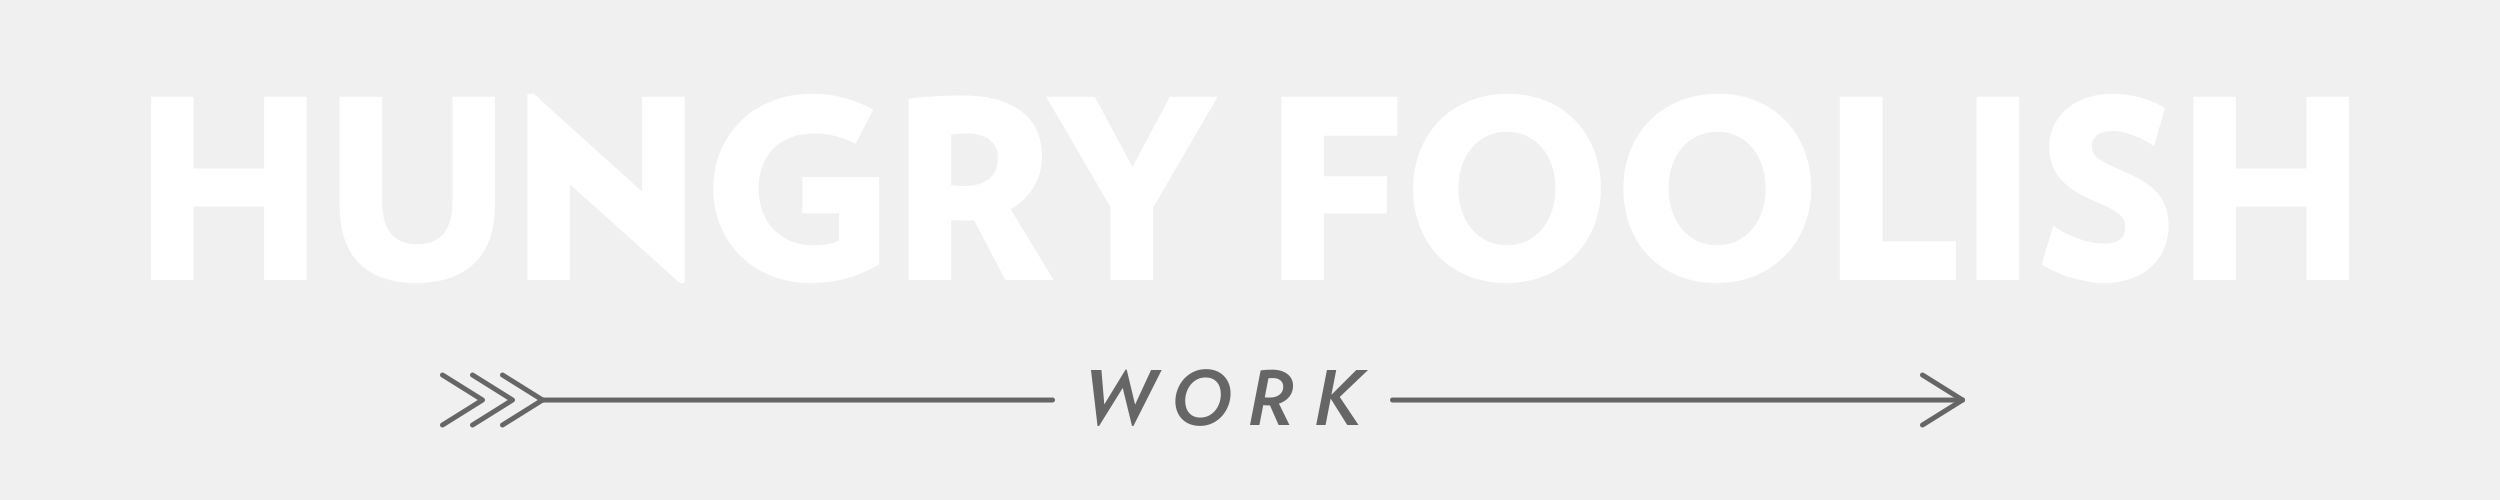
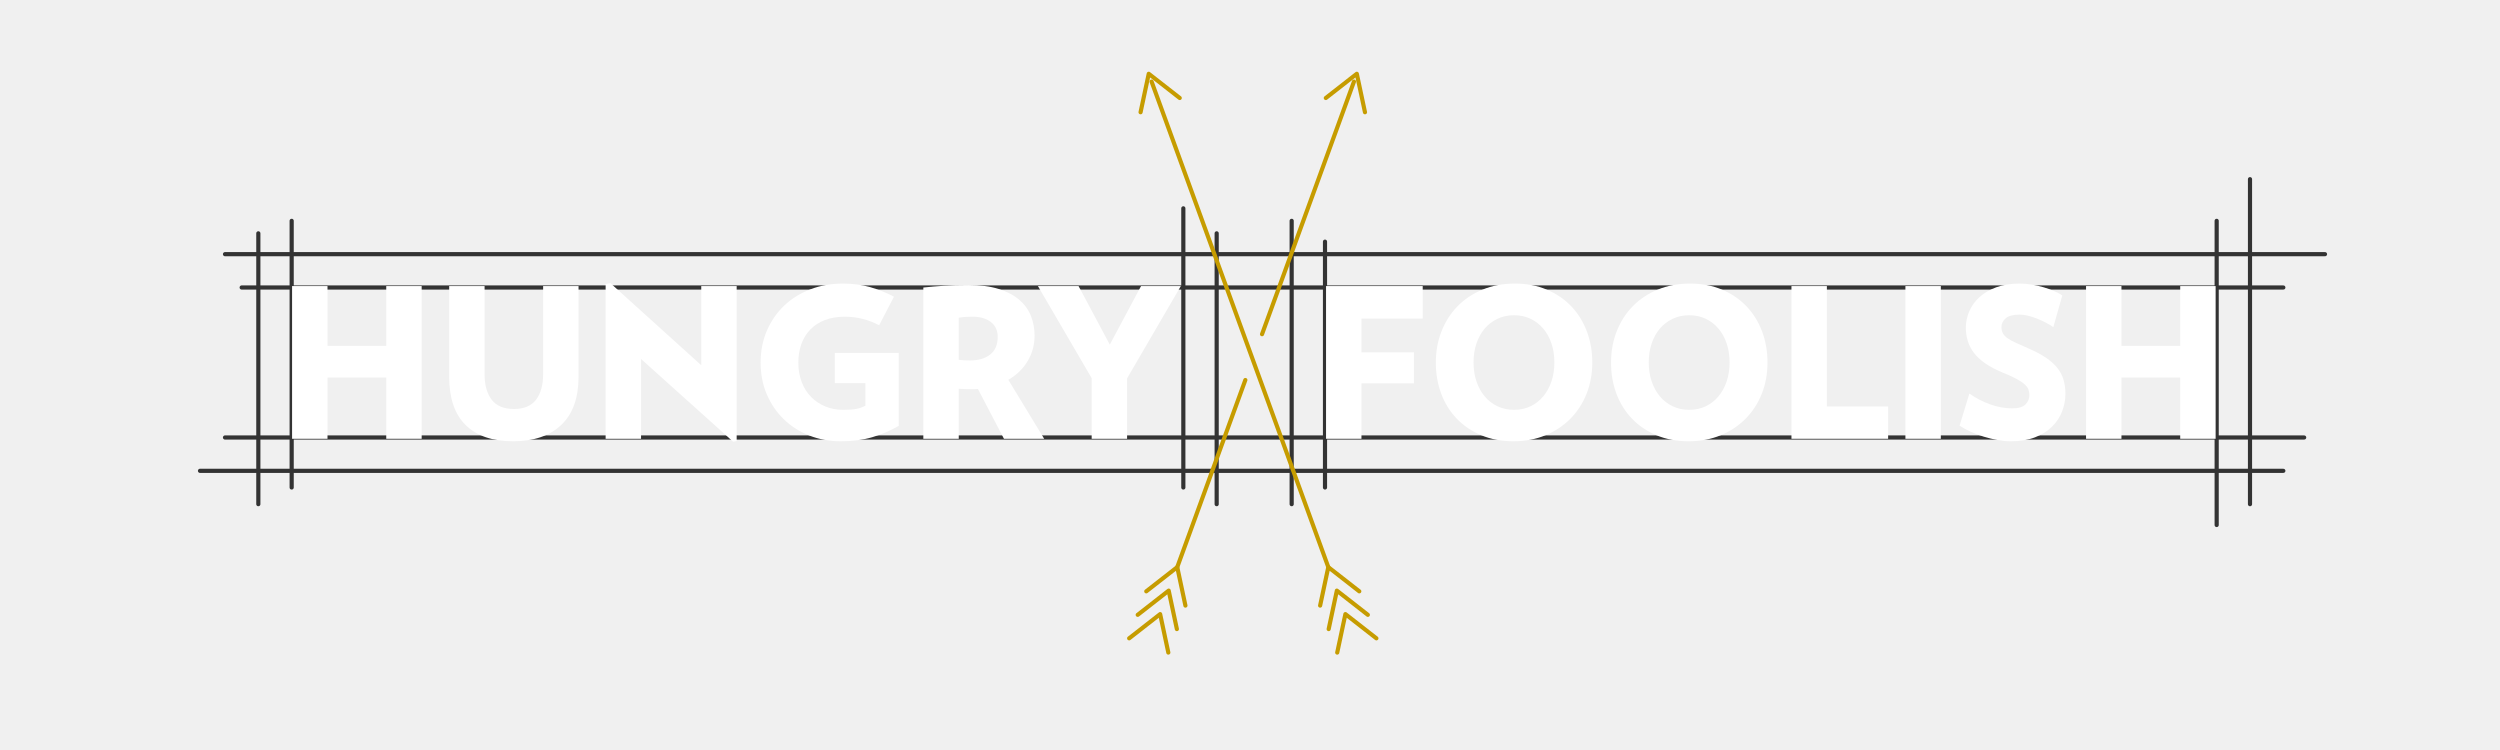
- <svg xmlns="http://www.w3.org/2000/svg" width="500px" height="100px" viewBox="0 0 500 100" version="1.1">
+ <svg xmlns="http://www.w3.org/2000/svg" width="600px" height="180px" viewBox="0 0 600 180" version="1.1">
  <style>
-         .arrow { 
-             stroke: #666;
-             stroke-linecap: round;
-             stroke-linejoin: round;
+         #lines {
+             stroke: #333;
        }
-         .work { 
-             fill: #666; 
-             fill-rule: nonzero;
+         #arrows {
+             stroke: #C69C00;
        }
-         .hungry { 
-             fill: #FFF; 
-             fill-rule: nonzero;
+         #name {
+             fill: #FFF;
        }
    </style>
  <g stroke="none" stroke-width="1" fill="none" fill-rule="evenodd">
-     <line class="arrow" x1="108.5" y1="80" x2="210.5" y2="80" />
-     <line class="arrow" x1="278.5" y1="80" x2="392.5" y2="80" />
-     <polyline class="arrow" points="384.5 85 392.5 80 384.5 75" />
-     <polyline class="arrow" points="88.5 85 96.5 80 88.5 75" />
-     <polyline class="arrow" points="94.5 85 102.5 80 94.5 75" />
-     <polyline class="arrow" points="100.5 85 108.5 80 100.5 75" />
-     <polygon class="work" points="226.69 85.18 226.405 85.21 224.545 77.59 219.805 85.21 219.505 85.18 218.2 74.005 220.285 74.005 220.855 80.89 225.115 73.915 225.34 73.915 227.02 80.92 230.215 74.005 232.33 74.005" />
-     <path class="work" d="M244.165,78.85 C244.165,77.81 243.893,76.99 243.347,76.39 C242.803,75.79 242.055,75.49 241.105,75.49 C240.515,75.49 239.972,75.612 239.477,75.858 C238.982,76.103 238.555,76.438 238.195,76.862 C237.835,77.287 237.553,77.782 237.347,78.347 C237.143,78.912 237.04,79.515 237.04,80.155 C237.04,81.185 237.31,82.002 237.85,82.608 C238.39,83.213 239.135,83.515 240.085,83.515 C240.675,83.515 241.22,83.392 241.72,83.147 C242.22,82.903 242.65,82.567 243.01,82.142 C243.37,81.718 243.653,81.222 243.857,80.657 C244.062,80.093 244.165,79.49 244.165,78.85 Z M246.115,78.73 C246.115,79.53 245.97,80.315 245.68,81.085 C245.39,81.855 244.98,82.545 244.45,83.155 C243.92,83.765 243.278,84.255 242.523,84.625 C241.768,84.995 240.925,85.18 239.995,85.18 C239.265,85.18 238.597,85.065 237.993,84.835 C237.387,84.605 236.87,84.275 236.44,83.845 C236.01,83.415 235.675,82.897 235.435,82.293 C235.195,81.688 235.075,81.01 235.075,80.26 C235.075,79.46 235.22,78.675 235.51,77.905 C235.8,77.135 236.21,76.448 236.74,75.843 C237.27,75.237 237.915,74.75 238.675,74.38 C239.435,74.01 240.28,73.825 241.21,73.825 C241.94,73.825 242.605,73.94 243.205,74.17 C243.805,74.4 244.32,74.73 244.75,75.16 C245.18,75.59 245.515,76.105 245.755,76.705 C245.995,77.305 246.115,77.98 246.115,78.73 Z" />
-     <path class="work" d="M256.645,77.365 C256.645,76.815 256.46,76.385 256.09,76.075 C255.72,75.765 255.21,75.61 254.56,75.61 C254.38,75.61 254.222,75.615 254.088,75.625 C253.952,75.635 253.815,75.655 253.675,75.685 L252.955,79.465 C253.135,79.485 253.3,79.498 253.45,79.502 C253.6,79.507 253.765,79.51 253.945,79.51 C254.765,79.51 255.42,79.317 255.91,78.933 C256.4,78.547 256.645,78.025 256.645,77.365 Z M258.61,77.17 C258.61,77.6 258.543,78 258.408,78.37 C258.272,78.74 258.08,79.078 257.83,79.382 C257.58,79.688 257.283,79.953 256.938,80.177 C256.592,80.403 256.21,80.585 255.79,80.725 L257.89,85 L255.715,85 L253.99,81.07 C253.96,81.08 253.915,81.085 253.855,81.085 C253.795,81.085 253.75,81.085 253.72,81.085 C253.53,81.085 253.347,81.08 253.173,81.07 C252.998,81.06 252.825,81.045 252.655,81.025 L251.875,85 L250,85 L252.13,74.08 C252.46,74.03 252.81,73.993 253.18,73.968 C253.55,73.942 253.97,73.93 254.44,73.93 C255.09,73.93 255.673,74.007 256.188,74.162 C256.702,74.317 257.14,74.535 257.5,74.815 C257.86,75.095 258.135,75.435 258.325,75.835 C258.515,76.235 258.61,76.68 258.61,77.17 Z" />
-     <polygon class="work" points="267.95 79.39 271.7 85 269.45 85 266.135 79.72 265.115 85 263.24 85 265.385 74.005 267.245 74.005 266.285 78.955 271.25 74.005 273.605 74.005" />
-     <polygon class="hungry" points="52.825 56 52.825 41.3 38.725 41.3 38.725 56 30.225 56 30.225 19.35 38.725 19.35 38.725 33.7 52.825 33.7 52.825 19.35 61.325 19.35 61.325 56" />
-     <path class="hungry" d="M98.975,41.1 C98.975,46.2 97.592,50.058 94.825,52.675 C92.058,55.292 88.208,56.6 83.275,56.6 C78.308,56.6 74.508,55.3 71.875,52.7 C69.242,50.1 67.925,46.233 67.925,41.1 L67.925,19.35 L76.425,19.35 L76.425,40.5 C76.425,43.1 76.992,45.142 78.125,46.625 C79.258,48.108 81.042,48.85 83.475,48.85 C85.875,48.85 87.642,48.108 88.775,46.625 C89.908,45.142 90.475,43.1 90.475,40.5 L90.475,19.35 L98.975,19.35 L98.975,41.1 Z" />
-     <polygon class="hungry" points="136.075 56.7 113.975 36.85 113.975 56 105.475 56 105.475 18.85 106.625 18.65 128.425 38.35 128.425 19.35 136.925 19.35 136.925 56.55" />
-     <path class="hungry" d="M175.825,35.4 L175.825,52.9 C173.792,54.067 171.667,54.975 169.45,55.625 C167.233,56.275 164.725,56.6 161.925,56.6 C159.225,56.6 156.708,56.142 154.375,55.225 C152.042,54.308 150.008,53.017 148.275,51.35 C146.542,49.683 145.175,47.692 144.175,45.375 C143.175,43.058 142.675,40.5 142.675,37.7 C142.675,34.9 143.183,32.333 144.2,30 C145.217,27.667 146.608,25.667 148.375,24 C150.142,22.333 152.225,21.042 154.625,20.125 C157.025,19.208 159.608,18.75 162.375,18.75 C164.775,18.75 166.967,19.033 168.95,19.6 C170.933,20.167 172.842,20.933 174.675,21.9 L171.125,28.75 C168.492,27.383 165.758,26.7 162.925,26.7 C161.092,26.7 159.483,26.967 158.1,27.5 C156.717,28.033 155.55,28.792 154.6,29.775 C153.65,30.758 152.933,31.925 152.45,33.275 C151.967,34.625 151.725,36.1 151.725,37.7 C151.725,39.433 152,41.008 152.55,42.425 C153.1,43.842 153.858,45.033 154.825,46 C155.792,46.967 156.925,47.717 158.225,48.25 C159.525,48.783 160.925,49.05 162.425,49.05 C163.792,49.05 164.867,48.975 165.65,48.825 C166.433,48.675 167.158,48.417 167.825,48.05 L167.825,42.65 L160.475,42.65 L160.475,35.4 L175.825,35.4 Z" />
-     <path class="hungry" d="M199.575,31.55 C199.575,30.017 199.025,28.825 197.925,27.975 C196.825,27.125 195.358,26.7 193.525,26.7 C192.858,26.7 192.292,26.717 191.825,26.75 C191.358,26.783 190.825,26.85 190.225,26.95 L190.225,37.05 C190.792,37.117 191.258,37.158 191.625,37.175 C191.992,37.192 192.425,37.2 192.925,37.2 C194.958,37.2 196.575,36.725 197.775,35.775 C198.975,34.825 199.575,33.417 199.575,31.55 Z M201.075,56 L194.825,44.05 C194.558,44.083 194.317,44.1 194.1,44.1 C193.883,44.1 193.642,44.1 193.375,44.1 C192.742,44.1 192.208,44.092 191.775,44.075 C191.342,44.058 190.825,44.033 190.225,44 L190.225,56 L181.725,56 L181.725,19.7 C183.292,19.533 184.942,19.392 186.675,19.275 C188.408,19.158 190.358,19.1 192.525,19.1 C195.392,19.1 197.825,19.417 199.825,20.05 C201.825,20.683 203.467,21.55 204.75,22.65 C206.033,23.75 206.967,25.042 207.55,26.525 C208.133,28.008 208.425,29.583 208.425,31.25 C208.425,33.45 207.875,35.475 206.775,37.325 C205.675,39.175 204.125,40.683 202.125,41.85 L210.725,56 L201.075,56 Z" />
-     <polygon class="hungry" points="230.625 41.5 230.625 56 222.125 56 222.125 41.45 209.225 19.35 218.975 19.35 226.475 33.4 233.975 19.35 243.525 19.35" />
-     <polygon class="hungry" points="264.775 27.15 264.775 35.25 277.375 35.25 277.375 42.7 264.775 42.7 264.775 56 256.275 56 256.275 19.35 279.475 19.35 279.475 27.15" />
-     <path class="hungry" d="M311.075,37.7 C311.075,36.033 310.842,34.508 310.375,33.125 C309.908,31.742 309.25,30.55 308.4,29.55 C307.55,28.55 306.533,27.767 305.35,27.2 C304.167,26.633 302.842,26.35 301.375,26.35 C299.942,26.35 298.625,26.633 297.425,27.2 C296.225,27.767 295.2,28.55 294.35,29.55 C293.5,30.55 292.842,31.742 292.375,33.125 C291.908,34.508 291.675,36.033 291.675,37.7 C291.675,39.333 291.908,40.842 292.375,42.225 C292.842,43.608 293.5,44.808 294.35,45.825 C295.2,46.842 296.225,47.633 297.425,48.2 C298.625,48.767 299.942,49.05 301.375,49.05 C302.842,49.05 304.167,48.767 305.35,48.2 C306.533,47.633 307.55,46.842 308.4,45.825 C309.25,44.808 309.908,43.608 310.375,42.225 C310.842,40.842 311.075,39.333 311.075,37.7 Z M320.175,37.7 C320.175,40.4 319.717,42.9 318.8,45.2 C317.883,47.5 316.592,49.492 314.925,51.175 C313.258,52.858 311.267,54.183 308.95,55.15 C306.633,56.117 304.058,56.6 301.225,56.6 C298.392,56.6 295.825,56.117 293.525,55.15 C291.225,54.183 289.267,52.858 287.65,51.175 C286.033,49.492 284.792,47.5 283.925,45.2 C283.058,42.9 282.625,40.4 282.625,37.7 C282.625,35 283.083,32.492 284,30.175 C284.917,27.858 286.2,25.858 287.85,24.175 C289.5,22.492 291.492,21.167 293.825,20.2 C296.158,19.233 298.742,18.75 301.575,18.75 C304.408,18.75 306.967,19.233 309.25,20.2 C311.533,21.167 313.483,22.492 315.1,24.175 C316.717,25.858 317.967,27.858 318.85,30.175 C319.733,32.492 320.175,35 320.175,37.7 Z" />
-     <path class="hungry" d="M353.125,37.7 C353.125,36.033 352.892,34.508 352.425,33.125 C351.958,31.742 351.3,30.55 350.45,29.55 C349.6,28.55 348.583,27.767 347.4,27.2 C346.217,26.633 344.892,26.35 343.425,26.35 C341.992,26.35 340.675,26.633 339.475,27.2 C338.275,27.767 337.25,28.55 336.4,29.55 C335.55,30.55 334.892,31.742 334.425,33.125 C333.958,34.508 333.725,36.033 333.725,37.7 C333.725,39.333 333.958,40.842 334.425,42.225 C334.892,43.608 335.55,44.808 336.4,45.825 C337.25,46.842 338.275,47.633 339.475,48.2 C340.675,48.767 341.992,49.05 343.425,49.05 C344.892,49.05 346.217,48.767 347.4,48.2 C348.583,47.633 349.6,46.842 350.45,45.825 C351.3,44.808 351.958,43.608 352.425,42.225 C352.892,40.842 353.125,39.333 353.125,37.7 Z M362.225,37.7 C362.225,40.4 361.767,42.9 360.85,45.2 C359.933,47.5 358.642,49.492 356.975,51.175 C355.308,52.858 353.317,54.183 351,55.15 C348.683,56.117 346.108,56.6 343.275,56.6 C340.442,56.6 337.875,56.117 335.575,55.15 C333.275,54.183 331.317,52.858 329.7,51.175 C328.083,49.492 326.842,47.5 325.975,45.2 C325.108,42.9 324.675,40.4 324.675,37.7 C324.675,35 325.133,32.492 326.05,30.175 C326.967,27.858 328.25,25.858 329.9,24.175 C331.55,22.492 333.542,21.167 335.875,20.2 C338.208,19.233 340.792,18.75 343.625,18.75 C346.458,18.75 349.017,19.233 351.3,20.2 C353.583,21.167 355.533,22.492 357.15,24.175 C358.767,25.858 360.017,27.858 360.9,30.175 C361.783,32.492 362.225,35 362.225,37.7 Z" />
-     <polygon class="hungry" points="367.975 56 367.975 19.35 376.475 19.35 376.475 48.25 391.175 48.25 391.175 56" />
-     <polygon class="hungry" points="395.325 56 395.325 19.35 403.825 19.35 403.825 56" />
-     <path class="hungry" d="M433.725,45.2 C433.725,46.667 433.458,48.083 432.925,49.45 C432.392,50.817 431.583,52.033 430.5,53.1 C429.417,54.167 428.058,55.017 426.425,55.65 C424.792,56.283 422.875,56.6 420.675,56.6 C419.642,56.6 418.567,56.5 417.45,56.3 C416.333,56.1 415.233,55.833 414.15,55.5 C413.067,55.167 412.025,54.775 411.025,54.325 C410.025,53.875 409.125,53.383 408.325,52.85 L410.675,45.15 C412.175,46.217 413.825,47.075 415.625,47.725 C417.425,48.375 419.192,48.7 420.925,48.7 C422.425,48.7 423.492,48.392 424.125,47.775 C424.758,47.158 425.075,46.4 425.075,45.5 C425.075,45.033 425,44.592 424.85,44.175 C424.7,43.758 424.383,43.333 423.9,42.9 C423.417,42.467 422.75,42.025 421.9,41.575 C421.05,41.125 419.925,40.617 418.525,40.05 C416.925,39.383 415.567,38.658 414.45,37.875 C413.333,37.092 412.433,36.25 411.75,35.35 C411.067,34.45 410.575,33.492 410.275,32.475 C409.975,31.458 409.825,30.4 409.825,29.3 C409.825,27.967 410.1,26.667 410.65,25.4 C411.2,24.133 412.008,23.008 413.075,22.025 C414.142,21.042 415.483,20.25 417.1,19.65 C418.717,19.05 420.592,18.75 422.725,18.75 C423.725,18.75 424.717,18.833 425.7,19 C426.683,19.167 427.625,19.383 428.525,19.65 C429.425,19.917 430.258,20.217 431.025,20.55 C431.792,20.883 432.442,21.233 432.975,21.6 L430.825,29.2 C430.292,28.833 429.692,28.475 429.025,28.125 C428.358,27.775 427.667,27.458 426.95,27.175 C426.233,26.892 425.517,26.658 424.8,26.475 C424.083,26.292 423.392,26.2 422.725,26.2 C421.158,26.2 420.042,26.5 419.375,27.1 C418.708,27.7 418.375,28.383 418.375,29.15 C418.375,29.75 418.492,30.267 418.725,30.7 C418.958,31.133 419.342,31.533 419.875,31.9 C420.408,32.267 421.083,32.633 421.9,33 C422.717,33.367 423.692,33.8 424.825,34.3 C426.525,35.033 427.95,35.792 429.1,36.575 C430.25,37.358 431.167,38.192 431.85,39.075 C432.533,39.958 433.017,40.908 433.3,41.925 C433.583,42.942 433.725,44.033 433.725,45.2 Z" />
-     <polygon class="hungry" points="461.275 56 461.275 41.3 447.175 41.3 447.175 56 438.675 56 438.675 19.35 447.175 19.35 447.175 33.7 461.275 33.7 461.275 19.35 469.775 19.35 469.775 56" />
+     <g id="lines" transform="translate(48, 43)" stroke-linecap="round">
+       <line x1="22" y1="10" x2="22" y2="74" />
+       <line x1="14" y1="13" x2="14" y2="78" />
+       <line x1="492" y1="-8.4432461e-14" x2="492" y2="78" />
+       <line x1="484" y1="10" x2="484" y2="83" />
+       <line x1="270" y1="15" x2="270" y2="74" />
+       <line x1="262" y1="10" x2="262" y2="78" />
+       <line x1="244" y1="13" x2="244" y2="78" />
+       <line x1="236" y1="7" x2="236" y2="74" />
+       <line x1="10" y1="26" x2="500" y2="26" />
+       <line x1="6" y1="18" x2="510" y2="18" />
+       <line x1="6" y1="62" x2="505" y2="62" />
+       <line x1="2.36247653e-12" y1="70" x2="500" y2="70" />
+     </g>
+     <g id="arrows" transform="translate(271, 16)" stroke-linecap="round" stroke-linejoin="round">
+       <line x1="-4.183" y1="97.658" x2="43.605" y2="97.658" transform="translate(19.71118, 97.65812) rotate(-70) translate(-19.71118, -97.65812) " />
+       <line x1="10.665" y1="33.898" x2="75.171" y2="33.898" transform="translate(42.91805, 33.89776) rotate(-70) translate(-42.91805, -33.89776) " />
+       <polyline transform="translate(6.066544, 135.1465) rotate(-70) translate(-6.066544, -135.1465) " points="2.067 140.146 10.067 135.146 2.067 130.146" />
+       <polyline transform="translate(8.118665, 129.5083) rotate(-70) translate(-8.118665, -129.5083) " points="4.119 134.508 12.119 129.508 4.119 124.508" />
+       <polyline transform="translate(10.17079, 123.8701) rotate(-70) translate(-10.17079, -123.8701) " points="6.171 128.87 14.171 123.87 6.171 118.87" />
+       <polyline transform="translate(53.26532, 5.468871) rotate(-70) translate(-53.26532, -5.468871) " points="49.265 10.469 57.265 5.469 49.265 0.469" />
+       <line x1="-35.412" y1="61.85" x2="88.588" y2="61.85" transform="translate(26.58775, 61.85043) rotate(-110) translate(-26.58775, -61.85043) " />
+       <polyline transform="translate(53.26532, 135.1465) rotate(-110) translate(-53.26532, -135.1465) " points="49.265 140.146 57.265 135.146 49.265 130.146" />
+       <polyline transform="translate(51.2132, 129.5083) rotate(-110) translate(-51.2132, -129.5083) " points="47.213 134.508 55.213 129.508 47.213 124.508" />
+       <polyline transform="translate(49.16108, 123.8701) rotate(-110) translate(-49.16108, -123.8701) " points="45.161 128.87 53.161 123.87 45.161 118.87" />
+       <polyline transform="translate(6.066544, 5.468871) rotate(-110) translate(-6.066544, -5.468871) " points="2.067 10.469 10.067 5.469 2.067 0.469" />
+     </g>
+     <g id="name" transform="translate(70.1, 67.95766)" fill-rule="nonzero">
+       <polygon points="22.6 37.35 22.6 22.65 8.5 22.65 8.5 37.35 0 37.35 0 0.7 8.5 0.7 8.5 15.05 22.6 15.05 22.6 0.7 31.1 0.7 31.1 37.35" />
+       <path d="M68.75,22.45 C68.75,27.55 67.367,31.408 64.6,34.025 C61.833,36.642 57.983,37.95 53.05,37.95 C48.083,37.95 44.283,36.65 41.65,34.05 C39.017,31.45 37.7,27.583 37.7,22.45 L37.7,0.7 L46.2,0.7 L46.2,21.85 C46.2,24.45 46.767,26.492 47.9,27.975 C49.033,29.458 50.817,30.2 53.25,30.2 C55.65,30.2 57.417,29.458 58.55,27.975 C59.683,26.492 60.25,24.45 60.25,21.85 L60.25,0.7 L68.75,0.7 L68.75,22.45 Z" />
+       <polygon points="105.85 38.05 83.75 18.2 83.75 37.35 75.25 37.35 75.25 0.2 76.4 0 98.2 19.7 98.2 0.7 106.7 0.7 106.7 37.9" />
+       <path d="M145.6,16.75 L145.6,34.25 C143.567,35.417 141.442,36.325 139.225,36.975 C137.008,37.625 134.5,37.95 131.7,37.95 C129,37.95 126.483,37.492 124.15,36.575 C121.817,35.658 119.783,34.367 118.05,32.7 C116.317,31.033 114.95,29.042 113.95,26.725 C112.95,24.408 112.45,21.85 112.45,19.05 C112.45,16.25 112.958,13.683 113.975,11.35 C114.992,9.017 116.383,7.017 118.15,5.35 C119.917,3.683 122,2.392 124.4,1.475 C126.8,0.558 129.383,0.1 132.15,0.1 C134.55,0.1 136.742,0.383 138.725,0.95 C140.708,1.517 142.617,2.283 144.45,3.25 L140.9,10.1 C138.267,8.733 135.533,8.05 132.7,8.05 C130.867,8.05 129.258,8.317 127.875,8.85 C126.492,9.383 125.325,10.142 124.375,11.125 C123.425,12.108 122.708,13.275 122.225,14.625 C121.742,15.975 121.5,17.45 121.5,19.05 C121.5,20.783 121.775,22.358 122.325,23.775 C122.875,25.192 123.633,26.383 124.6,27.35 C125.567,28.317 126.7,29.067 128,29.6 C129.3,30.133 130.7,30.4 132.2,30.4 C133.567,30.4 134.642,30.325 135.425,30.175 C136.208,30.025 136.933,29.767 137.6,29.4 L137.6,24 L130.25,24 L130.25,16.75 L145.6,16.75 Z" />
+       <path d="M169.35,12.9 C169.35,11.367 168.8,10.175 167.7,9.325 C166.6,8.475 165.133,8.05 163.3,8.05 C162.633,8.05 162.067,8.067 161.6,8.1 C161.133,8.133 160.6,8.2 160,8.3 L160,18.4 C160.567,18.467 161.033,18.508 161.4,18.525 C161.767,18.542 162.2,18.55 162.7,18.55 C164.733,18.55 166.35,18.075 167.55,17.125 C168.75,16.175 169.35,14.767 169.35,12.9 Z M170.85,37.35 L164.6,25.4 C164.333,25.433 164.092,25.45 163.875,25.45 C163.658,25.45 163.417,25.45 163.15,25.45 C162.517,25.45 161.983,25.442 161.55,25.425 C161.117,25.408 160.6,25.383 160,25.35 L160,37.35 L151.5,37.35 L151.5,1.05 C153.067,0.883 154.717,0.742 156.45,0.625 C158.183,0.508 160.133,0.45 162.3,0.45 C165.167,0.45 167.6,0.767 169.6,1.4 C171.6,2.033 173.242,2.9 174.525,4 C175.808,5.1 176.742,6.392 177.325,7.875 C177.908,9.358 178.2,10.933 178.2,12.6 C178.2,14.8 177.65,16.825 176.55,18.675 C175.45,20.525 173.9,22.033 171.9,23.2 L180.5,37.35 L170.85,37.35 Z" />
+       <polygon points="200.4 22.85 200.4 37.35 191.9 37.35 191.9 22.8 179 0.7 188.75 0.7 196.25 14.75 203.75 0.7 213.3 0.7" />
+       <polygon points="256.65 8.5 256.65 16.6 269.25 16.6 269.25 24.05 256.65 24.05 256.65 37.35 248.15 37.35 248.15 0.7 271.35 0.7 271.35 8.5" />
+       <path d="M302.95,19.05 C302.95,17.383 302.717,15.858 302.25,14.475 C301.783,13.092 301.125,11.9 300.275,10.9 C299.425,9.9 298.408,9.117 297.225,8.55 C296.042,7.983 294.717,7.7 293.25,7.7 C291.817,7.7 290.5,7.983 289.3,8.55 C288.1,9.117 287.075,9.9 286.225,10.9 C285.375,11.9 284.717,13.092 284.25,14.475 C283.783,15.858 283.55,17.383 283.55,19.05 C283.55,20.683 283.783,22.192 284.25,23.575 C284.717,24.958 285.375,26.158 286.225,27.175 C287.075,28.192 288.1,28.983 289.3,29.55 C290.5,30.117 291.817,30.4 293.25,30.4 C294.717,30.4 296.042,30.117 297.225,29.55 C298.408,28.983 299.425,28.192 300.275,27.175 C301.125,26.158 301.783,24.958 302.25,23.575 C302.717,22.192 302.95,20.683 302.95,19.05 Z M312.05,19.05 C312.05,21.75 311.592,24.25 310.675,26.55 C309.758,28.85 308.467,30.842 306.8,32.525 C305.133,34.208 303.142,35.533 300.825,36.5 C298.508,37.467 295.933,37.95 293.1,37.95 C290.267,37.95 287.7,37.467 285.4,36.5 C283.1,35.533 281.142,34.208 279.525,32.525 C277.908,30.842 276.667,28.85 275.8,26.55 C274.933,24.25 274.5,21.75 274.5,19.05 C274.5,16.35 274.958,13.842 275.875,11.525 C276.792,9.208 278.075,7.208 279.725,5.525 C281.375,3.842 283.367,2.517 285.7,1.55 C288.033,0.583 290.617,0.1 293.45,0.1 C296.283,0.1 298.842,0.583 301.125,1.55 C303.408,2.517 305.358,3.842 306.975,5.525 C308.592,7.208 309.842,9.208 310.725,11.525 C311.608,13.842 312.05,16.35 312.05,19.05 Z" />
+       <path d="M345,19.05 C345,17.383 344.767,15.858 344.3,14.475 C343.833,13.092 343.175,11.9 342.325,10.9 C341.475,9.9 340.458,9.117 339.275,8.55 C338.092,7.983 336.767,7.7 335.3,7.7 C333.867,7.7 332.55,7.983 331.35,8.55 C330.15,9.117 329.125,9.9 328.275,10.9 C327.425,11.9 326.767,13.092 326.3,14.475 C325.833,15.858 325.6,17.383 325.6,19.05 C325.6,20.683 325.833,22.192 326.3,23.575 C326.767,24.958 327.425,26.158 328.275,27.175 C329.125,28.192 330.15,28.983 331.35,29.55 C332.55,30.117 333.867,30.4 335.3,30.4 C336.767,30.4 338.092,30.117 339.275,29.55 C340.458,28.983 341.475,28.192 342.325,27.175 C343.175,26.158 343.833,24.958 344.3,23.575 C344.767,22.192 345,20.683 345,19.05 Z M354.1,19.05 C354.1,21.75 353.642,24.25 352.725,26.55 C351.808,28.85 350.517,30.842 348.85,32.525 C347.183,34.208 345.192,35.533 342.875,36.5 C340.558,37.467 337.983,37.95 335.15,37.95 C332.317,37.95 329.75,37.467 327.45,36.5 C325.15,35.533 323.192,34.208 321.575,32.525 C319.958,30.842 318.717,28.85 317.85,26.55 C316.983,24.25 316.55,21.75 316.55,19.05 C316.55,16.35 317.008,13.842 317.925,11.525 C318.842,9.208 320.125,7.208 321.775,5.525 C323.425,3.842 325.417,2.517 327.75,1.55 C330.083,0.583 332.667,0.1 335.5,0.1 C338.333,0.1 340.892,0.583 343.175,1.55 C345.458,2.517 347.408,3.842 349.025,5.525 C350.642,7.208 351.892,9.208 352.775,11.525 C353.658,13.842 354.1,16.35 354.1,19.05 Z" />
+       <polygon points="359.85 37.35 359.85 0.7 368.35 0.7 368.35 29.6 383.05 29.6 383.05 37.35" />
+       <polygon points="387.2 37.35 387.2 0.7 395.7 0.7 395.7 37.35" />
+       <path d="M425.6,26.55 C425.6,28.017 425.333,29.433 424.8,30.8 C424.267,32.167 423.458,33.383 422.375,34.45 C421.292,35.517 419.933,36.367 418.3,37 C416.667,37.633 414.75,37.95 412.55,37.95 C411.517,37.95 410.442,37.85 409.325,37.65 C408.208,37.45 407.108,37.183 406.025,36.85 C404.942,36.517 403.9,36.125 402.9,35.675 C401.9,35.225 401,34.733 400.2,34.2 L402.55,26.5 C404.05,27.567 405.7,28.425 407.5,29.075 C409.3,29.725 411.067,30.05 412.8,30.05 C414.3,30.05 415.367,29.742 416,29.125 C416.633,28.508 416.95,27.75 416.95,26.85 C416.95,26.383 416.875,25.942 416.725,25.525 C416.575,25.108 416.258,24.683 415.775,24.25 C415.292,23.817 414.625,23.375 413.775,22.925 C412.925,22.475 411.8,21.967 410.4,21.4 C408.8,20.733 407.442,20.008 406.325,19.225 C405.208,18.442 404.308,17.6 403.625,16.7 C402.942,15.8 402.45,14.842 402.15,13.825 C401.85,12.808 401.7,11.75 401.7,10.65 C401.7,9.317 401.975,8.017 402.525,6.75 C403.075,5.483 403.883,4.358 404.95,3.375 C406.017,2.392 407.358,1.6 408.975,1 C410.592,0.4 412.467,0.1 414.6,0.1 C415.6,0.1 416.592,0.183 417.575,0.35 C418.558,0.517 419.5,0.733 420.4,1 C421.3,1.267 422.133,1.567 422.9,1.9 C423.667,2.233 424.317,2.583 424.85,2.95 L422.7,10.55 C422.167,10.183 421.567,9.825 420.9,9.475 C420.233,9.125 419.542,8.808 418.825,8.525 C418.108,8.242 417.392,8.008 416.675,7.825 C415.958,7.642 415.267,7.55 414.6,7.55 C413.033,7.55 411.917,7.85 411.25,8.45 C410.583,9.05 410.25,9.733 410.25,10.5 C410.25,11.1 410.367,11.617 410.6,12.05 C410.833,12.483 411.217,12.883 411.75,13.25 C412.283,13.617 412.958,13.983 413.775,14.35 C414.592,14.717 415.567,15.15 416.7,15.65 C418.4,16.383 419.825,17.142 420.975,17.925 C422.125,18.708 423.042,19.542 423.725,20.425 C424.408,21.308 424.892,22.258 425.175,23.275 C425.458,24.292 425.6,25.383 425.6,26.55 Z" />
+       <polygon points="453.15 37.35 453.15 22.65 439.05 22.65 439.05 37.35 430.55 37.35 430.55 0.7 439.05 0.7 439.05 15.05 453.15 15.05 453.15 0.7 461.65 0.7 461.65 37.35" />
+     </g>
  </g>
</svg>
